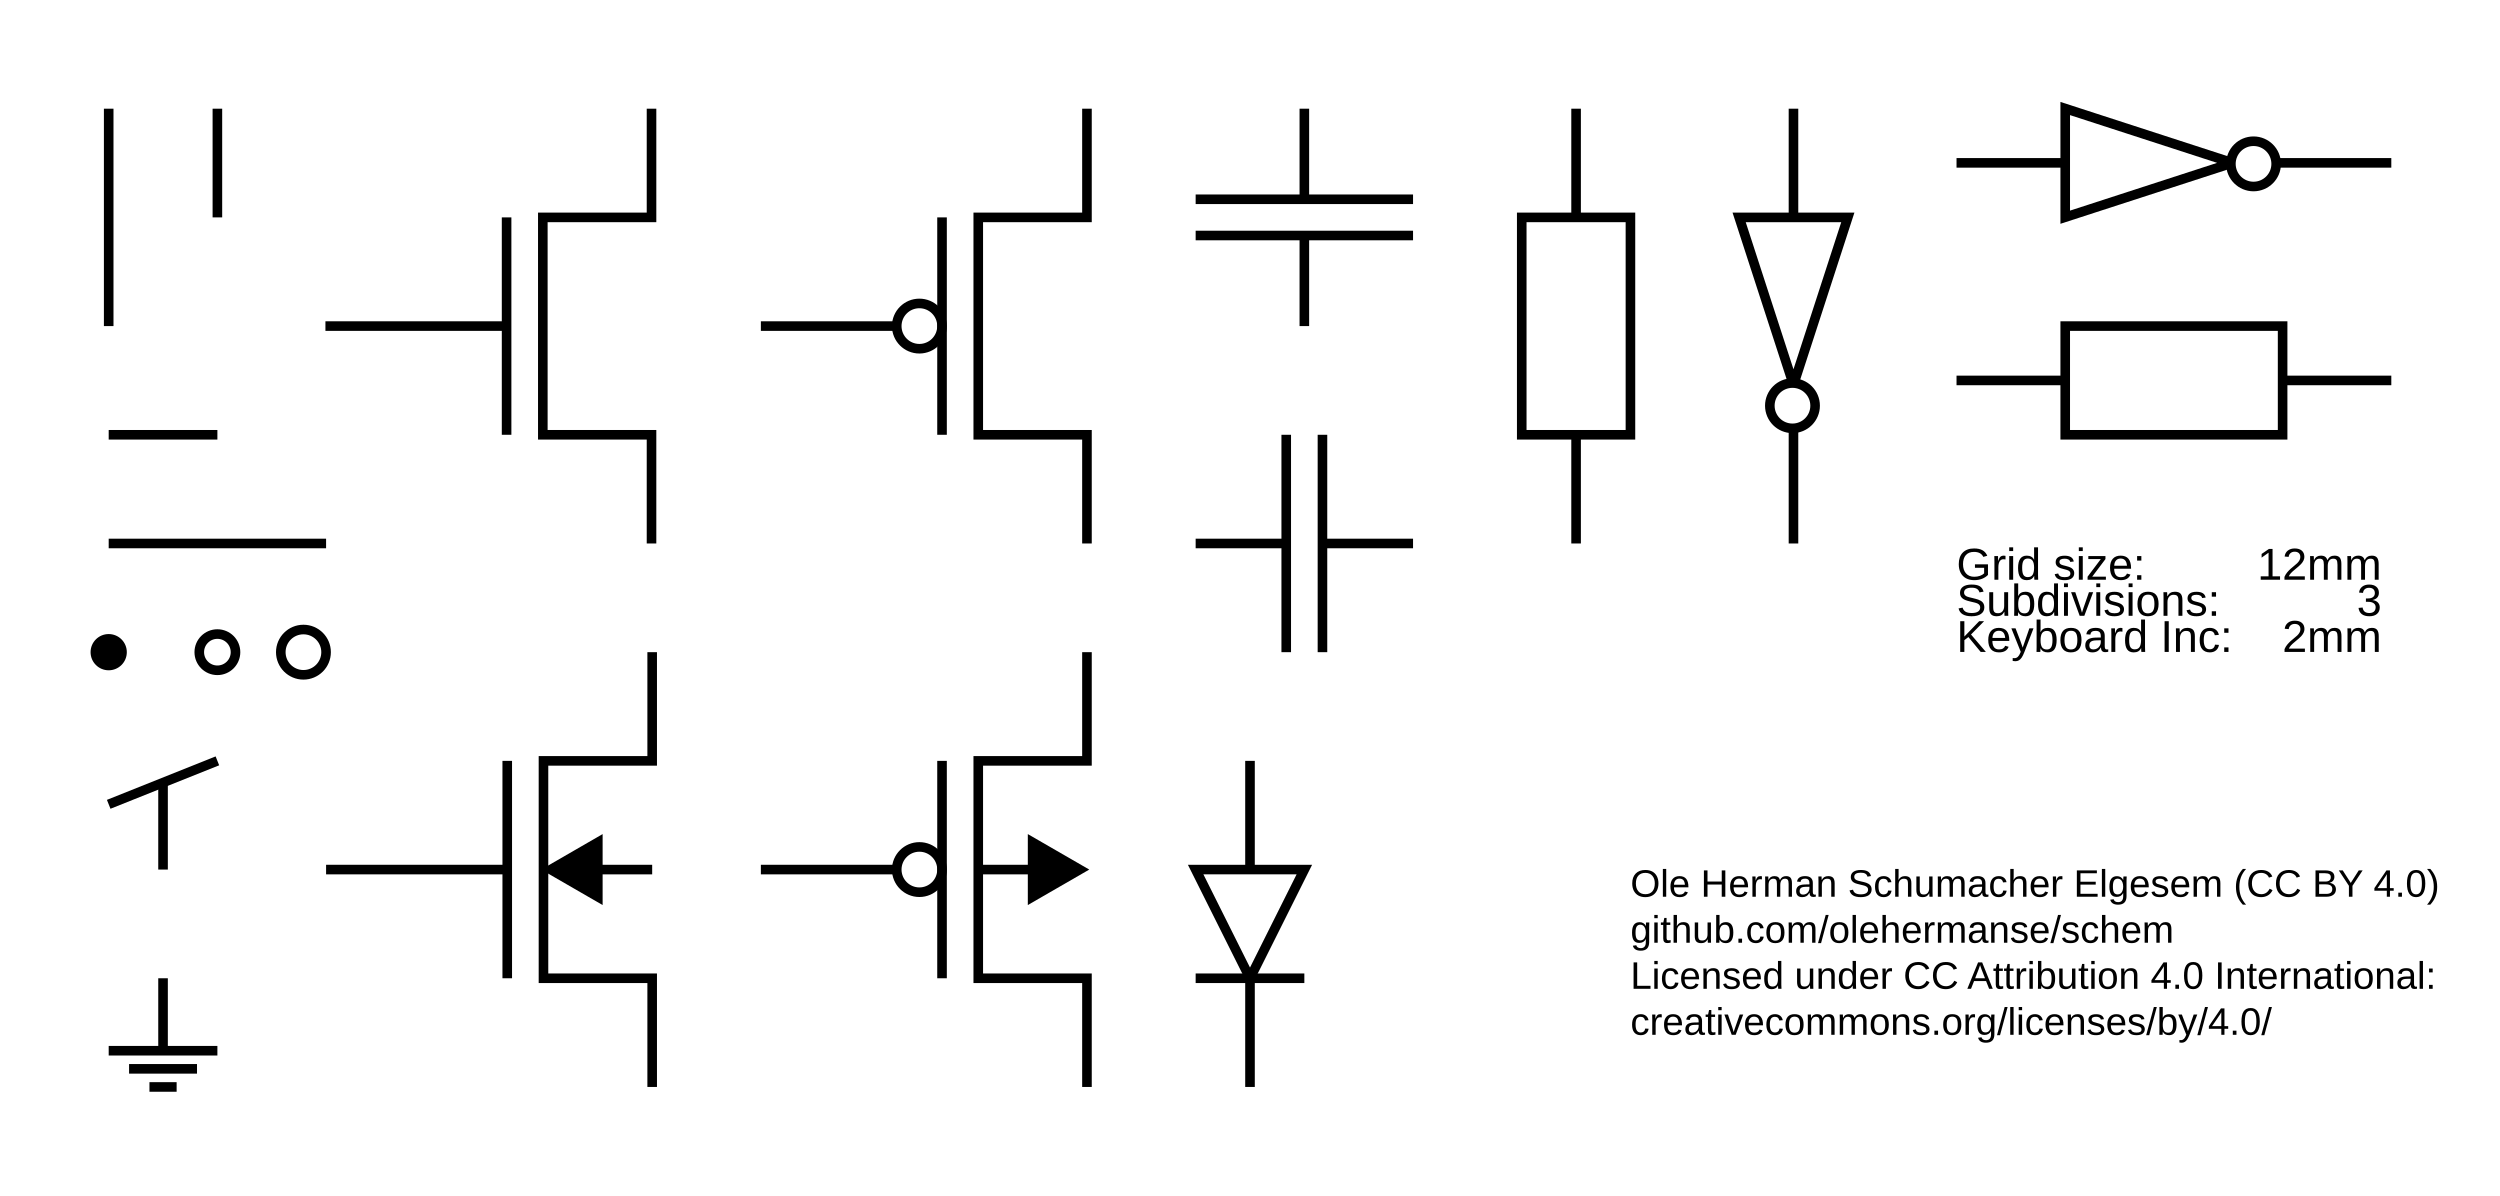
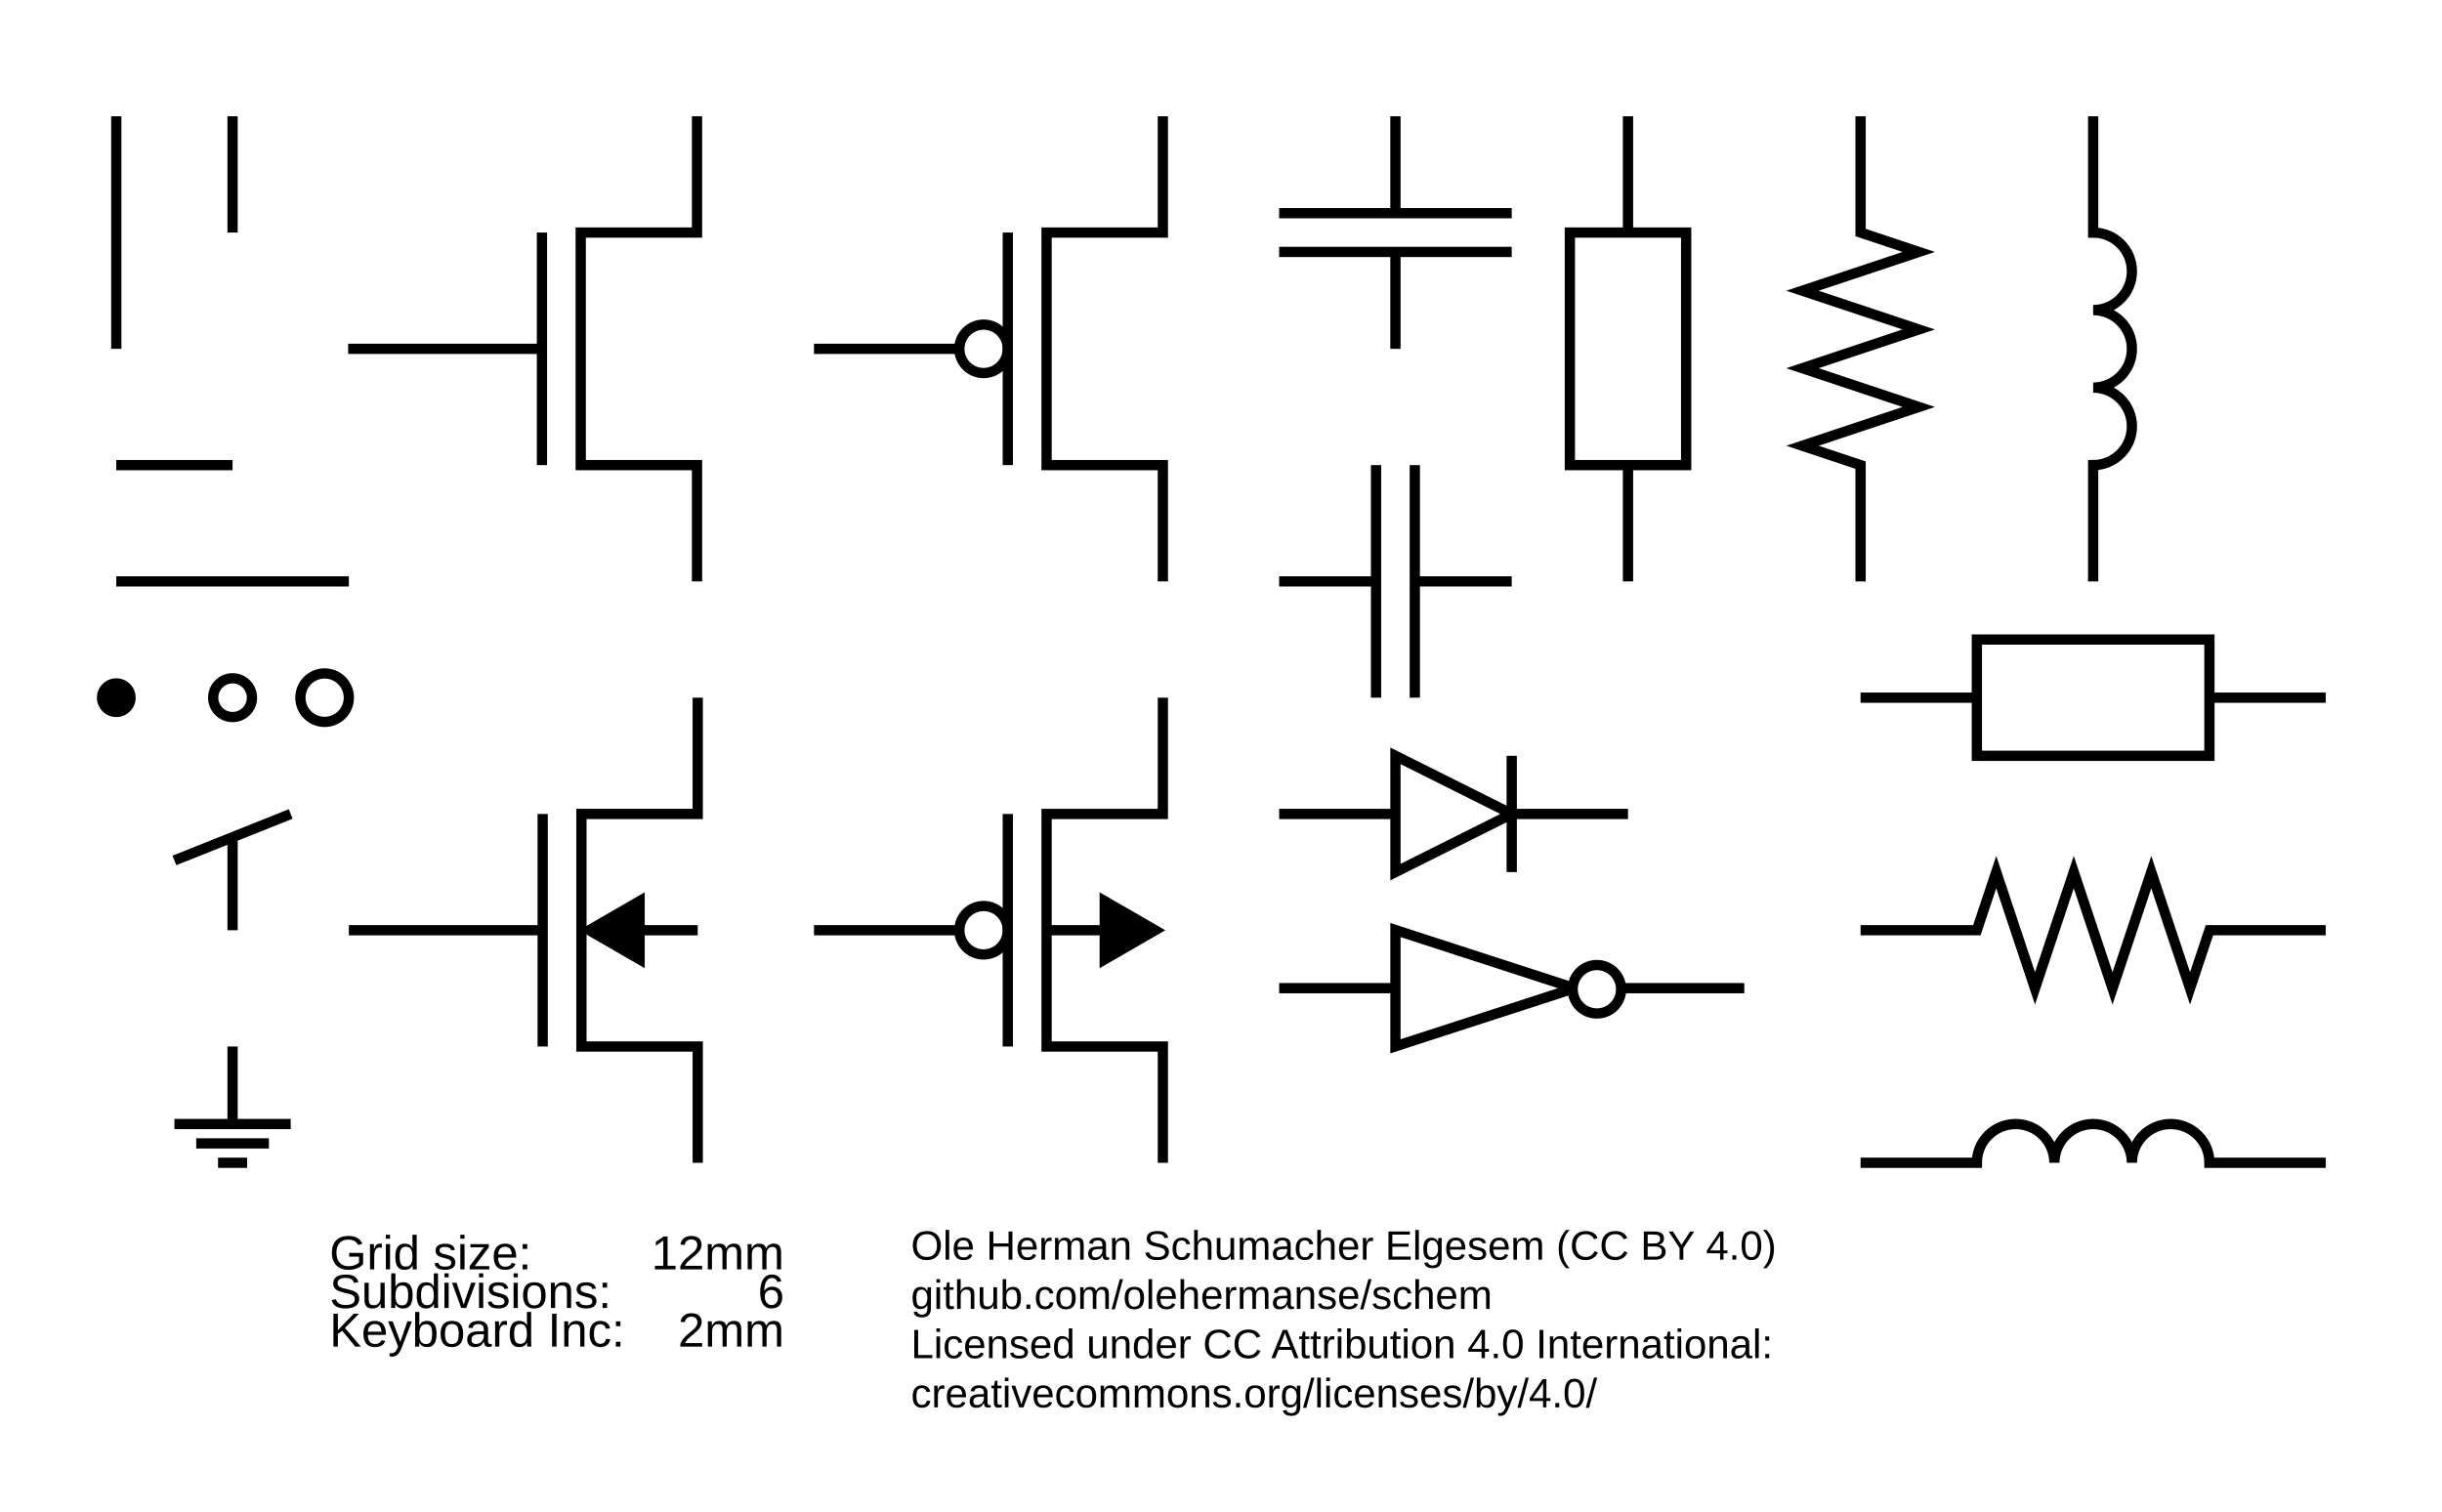
- <svg xmlns="http://www.w3.org/2000/svg" version="1.1" id="Layer_1" x="0px" y="0px" width="782.361px" height="374.173px" viewBox="0 0 782.361 374.173" enable-background="new 0 0 782.361 374.173" xml:space="preserve">
+ <svg xmlns="http://www.w3.org/2000/svg" version="1.1" id="Layer_1" x="0px" y="0px" width="714.33px" height="442.204px" viewBox="0 0 714.33 442.204" enable-background="new 0 0 714.33 442.204" xml:space="preserve">
  <g>
    <path d="M34.011,208.264c-2.297,0-4.165-1.871-4.165-4.17c0-2.299,1.868-4.169,4.165-4.169c2.301,0,4.174,1.87,4.174,4.169   C38.185,206.393,36.312,208.264,34.011,208.264z" />
    <path d="M34.011,201.425c1.475,0,2.674,1.197,2.674,2.669c0,1.472-1.199,2.67-2.674,2.67c-1.469,0-2.665-1.198-2.665-2.67   C31.346,202.622,32.542,201.425,34.011,201.425 M34.011,198.425c-3.125,0-5.665,2.538-5.665,5.669c0,3.131,2.54,5.67,5.665,5.67   c3.134,0,5.674-2.539,5.674-5.67C39.685,200.962,37.145,198.425,34.011,198.425L34.011,198.425z" />
  </g>
-   <text transform="matrix(1 0 0 1 510.2363 280.6309)">
+   <text transform="matrix(1 0 0 1 266.457 368.5039)">
    <tspan x="0" y="0" font-family="'Arial'" font-size="12">Ole Herman Schumacher Elgesem (CC BY 4.0) </tspan>
-     <tspan x="0" y="14.4" font-family="'Arial'" font-size="12">github.com/olehermanse/schem</tspan>
+     <tspan x="0" y="14.399" font-family="'Arial'" font-size="12">github.com/olehermanse/schem</tspan>
    <tspan x="0" y="28.8" font-family="'Arial'" font-size="12">Licensed under CC Attribution 4.0 International:</tspan>
    <tspan x="0" y="43.2" font-family="'Arial'" font-size="12">creativecommons.org/licenses/by/4.0/</tspan>
  </text>
  <line fill="none" stroke="#000000" stroke-width="3" stroke-miterlimit="10" x1="68.031" y1="34.016" x2="68.031" y2="68.031" />
  <line fill="none" stroke="#000000" stroke-width="3" stroke-miterlimit="10" x1="34.015" y1="34.015" x2="34.015" y2="102.047" />
  <g>
    <polyline fill="none" stroke="#000000" stroke-width="3" stroke-miterlimit="10" points="203.89,170.078 203.89,136.062   169.874,136.062 169.874,68.031 203.89,68.031 203.89,34.015  " />
    <line fill="none" stroke="#000000" stroke-width="3" stroke-miterlimit="10" x1="158.535" y1="68.031" x2="158.535" y2="136.062" />
    <line fill="none" stroke="#000000" stroke-width="3" stroke-miterlimit="10" x1="158.535" y1="102.046" x2="101.843" y2="102.046" />
  </g>
  <g>
    <polyline fill="none" stroke="#000000" stroke-width="3" stroke-miterlimit="10" points="340.157,170.078 340.157,136.063   306.142,136.063 306.142,68.031 340.157,68.031 340.157,34.016  " />
    <line fill="none" stroke="#000000" stroke-width="3" stroke-miterlimit="10" x1="294.803" y1="68.031" x2="294.803" y2="136.063" />
    <line fill="none" stroke="#000000" stroke-width="3" stroke-miterlimit="10" x1="280.63" y1="102.047" x2="238.11" y2="102.047" />
    <circle fill="none" stroke="#000000" stroke-width="3" stroke-miterlimit="10" cx="287.716" cy="102.046" r="7.086" />
  </g>
  <g>
    <line fill="none" stroke="#000000" stroke-width="3" stroke-miterlimit="10" x1="413.857" y1="136.063" x2="413.857" y2="204.094" />
    <line fill="none" stroke="#000000" stroke-width="3" stroke-miterlimit="10" x1="402.52" y1="136.063" x2="402.52" y2="204.094" />
    <line fill="none" stroke="#000000" stroke-width="3" stroke-miterlimit="10" x1="442.204" y1="170.078" x2="414.204" y2="170.078" />
    <line fill="none" stroke="#000000" stroke-width="3" stroke-miterlimit="10" x1="402.52" y1="170.078" x2="374.173" y2="170.078" />
  </g>
  <g>
    <line fill="none" stroke="#000000" stroke-width="3" stroke-miterlimit="10" x1="374.173" y1="62.361" x2="442.204" y2="62.361" />
    <line fill="none" stroke="#000000" stroke-width="3" stroke-miterlimit="10" x1="374.173" y1="73.7" x2="442.204" y2="73.7" />
    <line fill="none" stroke="#000000" stroke-width="3" stroke-miterlimit="10" x1="408.188" y1="34.015" x2="408.188" y2="62.016" />
    <line fill="none" stroke="#000000" stroke-width="3" stroke-miterlimit="10" x1="408.188" y1="73.7" x2="408.188" y2="102.046" />
  </g>
  <g>
-     <line fill="none" stroke="#000000" stroke-width="3" stroke-miterlimit="10" x1="493.229" y1="136.062" x2="493.229" y2="170.078" />
-     <line fill="none" stroke="#000000" stroke-width="3" stroke-miterlimit="10" x1="493.229" y1="68.031" x2="493.229" y2="34.015" />
-     <rect x="476.221" y="68.031" fill="none" stroke="#000000" stroke-width="3" stroke-miterlimit="10" width="34.016" height="68.031" />
-   </g>
-   <g>
-     <line fill="none" stroke="#000000" stroke-width="3" stroke-miterlimit="10" x1="561.26" y1="68.032" x2="561.26" y2="34.016" />
-     <line fill="none" stroke="#000000" stroke-width="3" stroke-miterlimit="10" x1="561.26" y1="134.041" x2="561.26" y2="170.079" />
-     <path fill="none" stroke="#000000" stroke-width="3" stroke-miterlimit="10" d="M544.75,67.975" />
-     <path fill="none" stroke="#000000" stroke-width="3" stroke-miterlimit="10" d="M561.758,120.362" />
-     <polyline fill="none" stroke="#000000" stroke-width="3" stroke-miterlimit="10" points="561.26,120.419 544.252,68.032   561.26,68.032 578.268,68.032 561.26,120.419  " />
-     <circle fill="none" stroke="#000000" stroke-width="3" stroke-miterlimit="10" cx="560.944" cy="126.961" r="7.086" />
+     <line fill="none" stroke="#000000" stroke-width="3" stroke-miterlimit="10" x1="476.221" y1="136.062" x2="476.221" y2="170.078" />
+     <line fill="none" stroke="#000000" stroke-width="3" stroke-miterlimit="10" x1="476.221" y1="68.031" x2="476.221" y2="34.015" />
+     <rect x="459.213" y="68.031" fill="none" stroke="#000000" stroke-width="3" stroke-miterlimit="10" width="34.016" height="68.031" />
  </g>
  <path fill="none" stroke="#000000" stroke-width="3" stroke-miterlimit="10" d="M73.701,204.093c0,3.132-2.54,5.671-5.673,5.671  c-3.127,0-5.666-2.539-5.666-5.671c0-3.13,2.539-5.668,5.666-5.668C71.161,198.425,73.701,200.962,73.701,204.093z" />
  <g>
-     <line fill="none" stroke="#000000" stroke-width="3" stroke-miterlimit="10" x1="55.275" y1="340.157" x2="46.771" y2="340.157" />
-     <line fill="none" stroke="#000000" stroke-width="3" stroke-miterlimit="10" x1="61.653" y1="334.487" x2="40.394" y2="334.487" />
-     <line fill="none" stroke="#000000" stroke-width="3" stroke-miterlimit="10" x1="51.023" y1="306.143" x2="51.023" y2="328.818" />
-     <line fill="none" stroke="#000000" stroke-width="3" stroke-miterlimit="10" x1="34.016" y1="328.818" x2="68.031" y2="328.818" />
-     <path fill="none" stroke="#000000" stroke-width="3" stroke-miterlimit="10" d="M55.275,339.778" />
-     <path fill="none" stroke="#000000" stroke-width="3" stroke-miterlimit="10" d="M68.031,326.172" />
-     <path fill="none" stroke="#000000" stroke-width="3" stroke-miterlimit="10" d="M34.016,326.172" />
-     <path fill="none" stroke="#000000" stroke-width="3" stroke-miterlimit="10" d="M46.771,339.778" />
+     <line fill="none" stroke="#000000" stroke-width="3" stroke-miterlimit="10" x1="72.283" y1="340.157" x2="63.779" y2="340.157" />
+     <line fill="none" stroke="#000000" stroke-width="3" stroke-miterlimit="10" x1="78.661" y1="334.487" x2="57.401" y2="334.487" />
+     <line fill="none" stroke="#000000" stroke-width="3" stroke-miterlimit="10" x1="68.031" y1="306.143" x2="68.031" y2="328.818" />
+     <line fill="none" stroke="#000000" stroke-width="3" stroke-miterlimit="10" x1="51.023" y1="328.818" x2="85.039" y2="328.818" />
+     <path fill="none" stroke="#000000" stroke-width="3" stroke-miterlimit="10" d="M72.283,339.778" />
+     <path fill="none" stroke="#000000" stroke-width="3" stroke-miterlimit="10" d="M85.039,326.172" />
+     <path fill="none" stroke="#000000" stroke-width="3" stroke-miterlimit="10" d="M51.023,326.172" />
+     <path fill="none" stroke="#000000" stroke-width="3" stroke-miterlimit="10" d="M63.779,339.778" />
  </g>
  <g>
-     <polyline fill="none" stroke="#000000" stroke-width="3" stroke-miterlimit="10" points="204.095,340.157 204.095,306.142   170.079,306.142 170.079,238.11 204.095,238.11 204.095,204.094  " />
-     <polyline fill="none" stroke="#000000" stroke-width="3" stroke-miterlimit="10" points="102.048,272.126 158.74,272.126   158.74,238.11 158.74,306.142  " />
-     <path fill="none" stroke="#000000" stroke-width="3" stroke-miterlimit="10" d="M204.095,272.128h-17.008H204.095z" />
-     <polygon stroke="#000000" stroke-width="3" stroke-miterlimit="10" points="187.087,263.622 172.358,272.126 187.087,280.63  " />
+     <polyline fill="none" stroke="#000000" stroke-width="3" stroke-miterlimit="10" points="204.097,340.157 204.097,306.142   170.08,306.142 170.08,238.11 204.097,238.11 204.097,204.094  " />
+     <polyline fill="none" stroke="#000000" stroke-width="3" stroke-miterlimit="10" points="102.047,272.126 158.74,272.126   158.74,238.11 158.74,306.142  " />
+     <path fill="none" stroke="#000000" stroke-width="3" stroke-miterlimit="10" d="M204.097,272.128h-17.008H204.097z" />
+     <polygon stroke="#000000" stroke-width="3" stroke-miterlimit="10" points="187.089,263.622 172.36,272.126 187.089,280.63  " />
  </g>
  <g>
-     <polyline fill="none" stroke="#000000" stroke-width="3" stroke-miterlimit="10" points="340.157,340.158 340.157,306.143   306.142,306.143 306.142,238.111 340.157,238.111 340.157,204.094  " />
-     <line fill="none" stroke="#000000" stroke-width="3" stroke-miterlimit="10" x1="294.803" y1="238.111" x2="294.803" y2="306.143" />
-     <path fill="none" stroke="#000000" stroke-width="3" stroke-miterlimit="10" d="M280.631,272.127H238.11H280.631z" />
-     <path fill="none" stroke="#000000" stroke-width="3" stroke-miterlimit="10" d="M306.142,272.127h17.008H306.142z" />
-     <polygon stroke="#000000" stroke-width="3" stroke-miterlimit="10" points="323.149,263.623 337.879,272.127 323.149,280.631  " />
-     <circle fill="none" stroke="#000000" stroke-width="3" stroke-miterlimit="10" cx="287.717" cy="272.127" r="7.086" />
+     <polyline fill="none" stroke="#000000" stroke-width="3" stroke-miterlimit="10" points="340.159,340.158 340.159,306.143   306.144,306.143 306.144,238.111 340.159,238.111 340.159,204.094  " />
+     <line fill="none" stroke="#000000" stroke-width="3" stroke-miterlimit="10" x1="294.805" y1="238.111" x2="294.805" y2="306.143" />
+     <path fill="none" stroke="#000000" stroke-width="3" stroke-miterlimit="10" d="M280.633,272.127h-42.521H280.633z" />
+     <path fill="none" stroke="#000000" stroke-width="3" stroke-miterlimit="10" d="M306.144,272.127h17.008H306.144z" />
+     <polygon stroke="#000000" stroke-width="3" stroke-miterlimit="10" points="323.151,263.623 337.881,272.127 323.151,280.631  " />
+     <circle fill="none" stroke="#000000" stroke-width="3" stroke-miterlimit="10" cx="287.719" cy="272.127" r="7.086" />
  </g>
  <line fill="none" stroke="#000000" stroke-width="3" stroke-miterlimit="10" x1="34.016" y1="136.063" x2="68.031" y2="136.063" />
  <line fill="none" stroke="#000000" stroke-width="3" stroke-miterlimit="10" x1="34.015" y1="170.079" x2="102.047" y2="170.079" />
  <g>
-     <line fill="none" stroke="#000000" stroke-width="3" stroke-miterlimit="10" x1="51.023" y1="244.932" x2="51.023" y2="272.126" />
-     <line fill="none" stroke="#000000" stroke-width="3" stroke-miterlimit="10" x1="68.031" y1="238.108" x2="34.016" y2="251.705" />
+     <line fill="none" stroke="#000000" stroke-width="3" stroke-miterlimit="10" x1="68.031" y1="244.932" x2="68.031" y2="272.126" />
+     <line fill="none" stroke="#000000" stroke-width="3" stroke-miterlimit="10" x1="85.039" y1="238.108" x2="51.023" y2="251.705" />
  </g>
  <g>
-     <line fill="none" stroke="#000000" stroke-width="3" stroke-miterlimit="10" x1="714.331" y1="119.055" x2="748.347" y2="119.055" />
-     <line fill="none" stroke="#000000" stroke-width="3" stroke-miterlimit="10" x1="646.3" y1="119.055" x2="612.284" y2="119.055" />
-     <rect x="646.3" y="102.047" fill="none" stroke="#000000" stroke-width="3" stroke-miterlimit="10" width="68.031" height="34.016" />
+     <line fill="none" stroke="#000000" stroke-width="3" stroke-miterlimit="10" x1="646.297" y1="204.094" x2="680.313" y2="204.094" />
+     <line fill="none" stroke="#000000" stroke-width="3" stroke-miterlimit="10" x1="578.266" y1="204.094" x2="544.25" y2="204.094" />
+     <rect x="578.266" y="187.086" fill="none" stroke="#000000" stroke-width="3" stroke-miterlimit="10" width="68.031" height="34.016" />
  </g>
-   <text transform="matrix(1 0 0 1 612.2832 181.417)">
+   <text transform="matrix(1 0 0 1 96.3779 371.3369)">
    <tspan x="0" y="0" font-family="'Arial'" font-size="14">Grid size:         12mm</tspan>
-     <tspan x="0" y="11.3" font-family="'Arial'" font-size="14">Subdivisions:           3</tspan>
-     <tspan x="0" y="22.6" font-family="'Arial'" font-size="14">Keyboard Inc:    2mm</tspan>
+     <tspan x="0" y="11.3" font-family="'Arial'" font-size="14">Subdivisions:           6</tspan>
+     <tspan x="0" y="22.601" font-family="'Arial'" font-size="14">Keyboard Inc:    2mm</tspan>
  </text>
  <circle fill="none" stroke="#000000" stroke-width="3" stroke-miterlimit="10" cx="94.96" cy="204.094" r="7.086" />
  <g>
-     <line fill="none" stroke="#000000" stroke-width="3" stroke-miterlimit="10" x1="646.3" y1="50.967" x2="612.284" y2="50.967" />
-     <line fill="none" stroke="#000000" stroke-width="3" stroke-miterlimit="10" x1="712.31" y1="50.967" x2="748.347" y2="50.967" />
-     <path fill="none" stroke="#000000" stroke-width="3" stroke-miterlimit="10" d="M646.243,67.477" />
-     <path fill="none" stroke="#000000" stroke-width="3" stroke-miterlimit="10" d="M698.631,50.469" />
-     <polyline fill="none" stroke="#000000" stroke-width="3" stroke-miterlimit="10" points="698.688,50.967 646.3,67.975   646.3,50.967 646.3,33.959 698.688,50.967  " />
-     <circle fill="none" stroke="#000000" stroke-width="3" stroke-miterlimit="10" cx="705.229" cy="51.282" r="7.086" />
+     <line fill="none" stroke="#000000" stroke-width="3" stroke-miterlimit="10" x1="408.192" y1="289.076" x2="374.177" y2="289.076" />
+     <line fill="none" stroke="#000000" stroke-width="3" stroke-miterlimit="10" x1="474.202" y1="289.076" x2="510.239" y2="289.076" />
+     <path fill="none" stroke="#000000" stroke-width="3" stroke-miterlimit="10" d="M408.136,305.586" />
+     <path fill="none" stroke="#000000" stroke-width="3" stroke-miterlimit="10" d="M460.523,288.578" />
+     <polyline fill="none" stroke="#000000" stroke-width="3" stroke-miterlimit="10" points="460.581,289.076 408.192,306.084   408.192,289.076 408.192,272.068 460.581,289.076  " />
+     <circle fill="none" stroke="#000000" stroke-width="3" stroke-miterlimit="10" cx="467.122" cy="289.392" r="7.086" />
  </g>
  <g>
-     <line fill="none" stroke="#000000" stroke-width="3" stroke-miterlimit="10" x1="391.181" y1="238.11" x2="391.181" y2="272.126" />
-     <line fill="none" stroke="#000000" stroke-width="3" stroke-miterlimit="10" x1="374.173" y1="306.142" x2="408.188" y2="306.142" />
-     <polygon fill="none" stroke="#000000" stroke-width="3" stroke-miterlimit="10" points="374.173,272.126 408.188,272.126   391.18,306.143  " />
-     <line fill="none" stroke="#000000" stroke-width="3" stroke-miterlimit="10" x1="391.181" y1="306.142" x2="391.181" y2="340.157" />
+     <line fill="none" stroke="#000000" stroke-width="3" stroke-miterlimit="10" x1="374.175" y1="238.11" x2="408.19" y2="238.11" />
+     <line fill="none" stroke="#000000" stroke-width="3" stroke-miterlimit="10" x1="442.206" y1="255.118" x2="442.206" y2="221.103" />
+     <polygon fill="none" stroke="#000000" stroke-width="3" stroke-miterlimit="10" points="408.19,255.118 408.19,221.103   442.207,238.111  " />
+     <line fill="none" stroke="#000000" stroke-width="3" stroke-miterlimit="10" x1="442.206" y1="238.11" x2="476.222" y2="238.11" />
+   </g>
+   <polyline fill="none" stroke="#000000" stroke-width="3" stroke-miterlimit="10" points="544.252,34.017 544.252,68.032  561.26,73.701 527.244,85.04 561.26,96.379 527.244,107.717 561.26,119.056 527.244,130.395 544.252,136.063 544.252,170.08 " />
+   <polyline fill="none" stroke="#000000" stroke-width="3" stroke-miterlimit="10" points="680.313,272.125 646.297,272.125  640.628,289.133 629.289,255.117 617.95,289.133 606.612,255.117 595.273,289.133 583.935,255.117 578.267,272.125 544.249,272.125  " />
+   <g>
+     <path fill="none" stroke="#000000" stroke-width="3" stroke-miterlimit="10" d="M544.251,340.157h34.017   c0-6.262,5.077-11.338,11.339-11.338s11.338,5.076,11.338,11.338c0-6.262,5.077-11.338,11.339-11.338s11.339,5.076,11.339,11.338   c0-6.262,5.077-11.338,11.339-11.338s11.338,5.076,11.338,11.338h34.016" />
+   </g>
+   <g>
+     <path fill="none" stroke="#000000" stroke-width="3" stroke-miterlimit="10" d="M612.288,34.015l-0.001,34.017   c6.263,0,11.339,5.077,11.339,11.339s-5.076,11.338-11.339,11.338c6.263,0,11.339,5.077,11.339,11.339s-5.076,11.339-11.339,11.339   c6.263,0,11.339,5.077,11.339,11.339s-5.076,11.338-11.339,11.338l0.001,34.017" />
  </g>
</svg>
